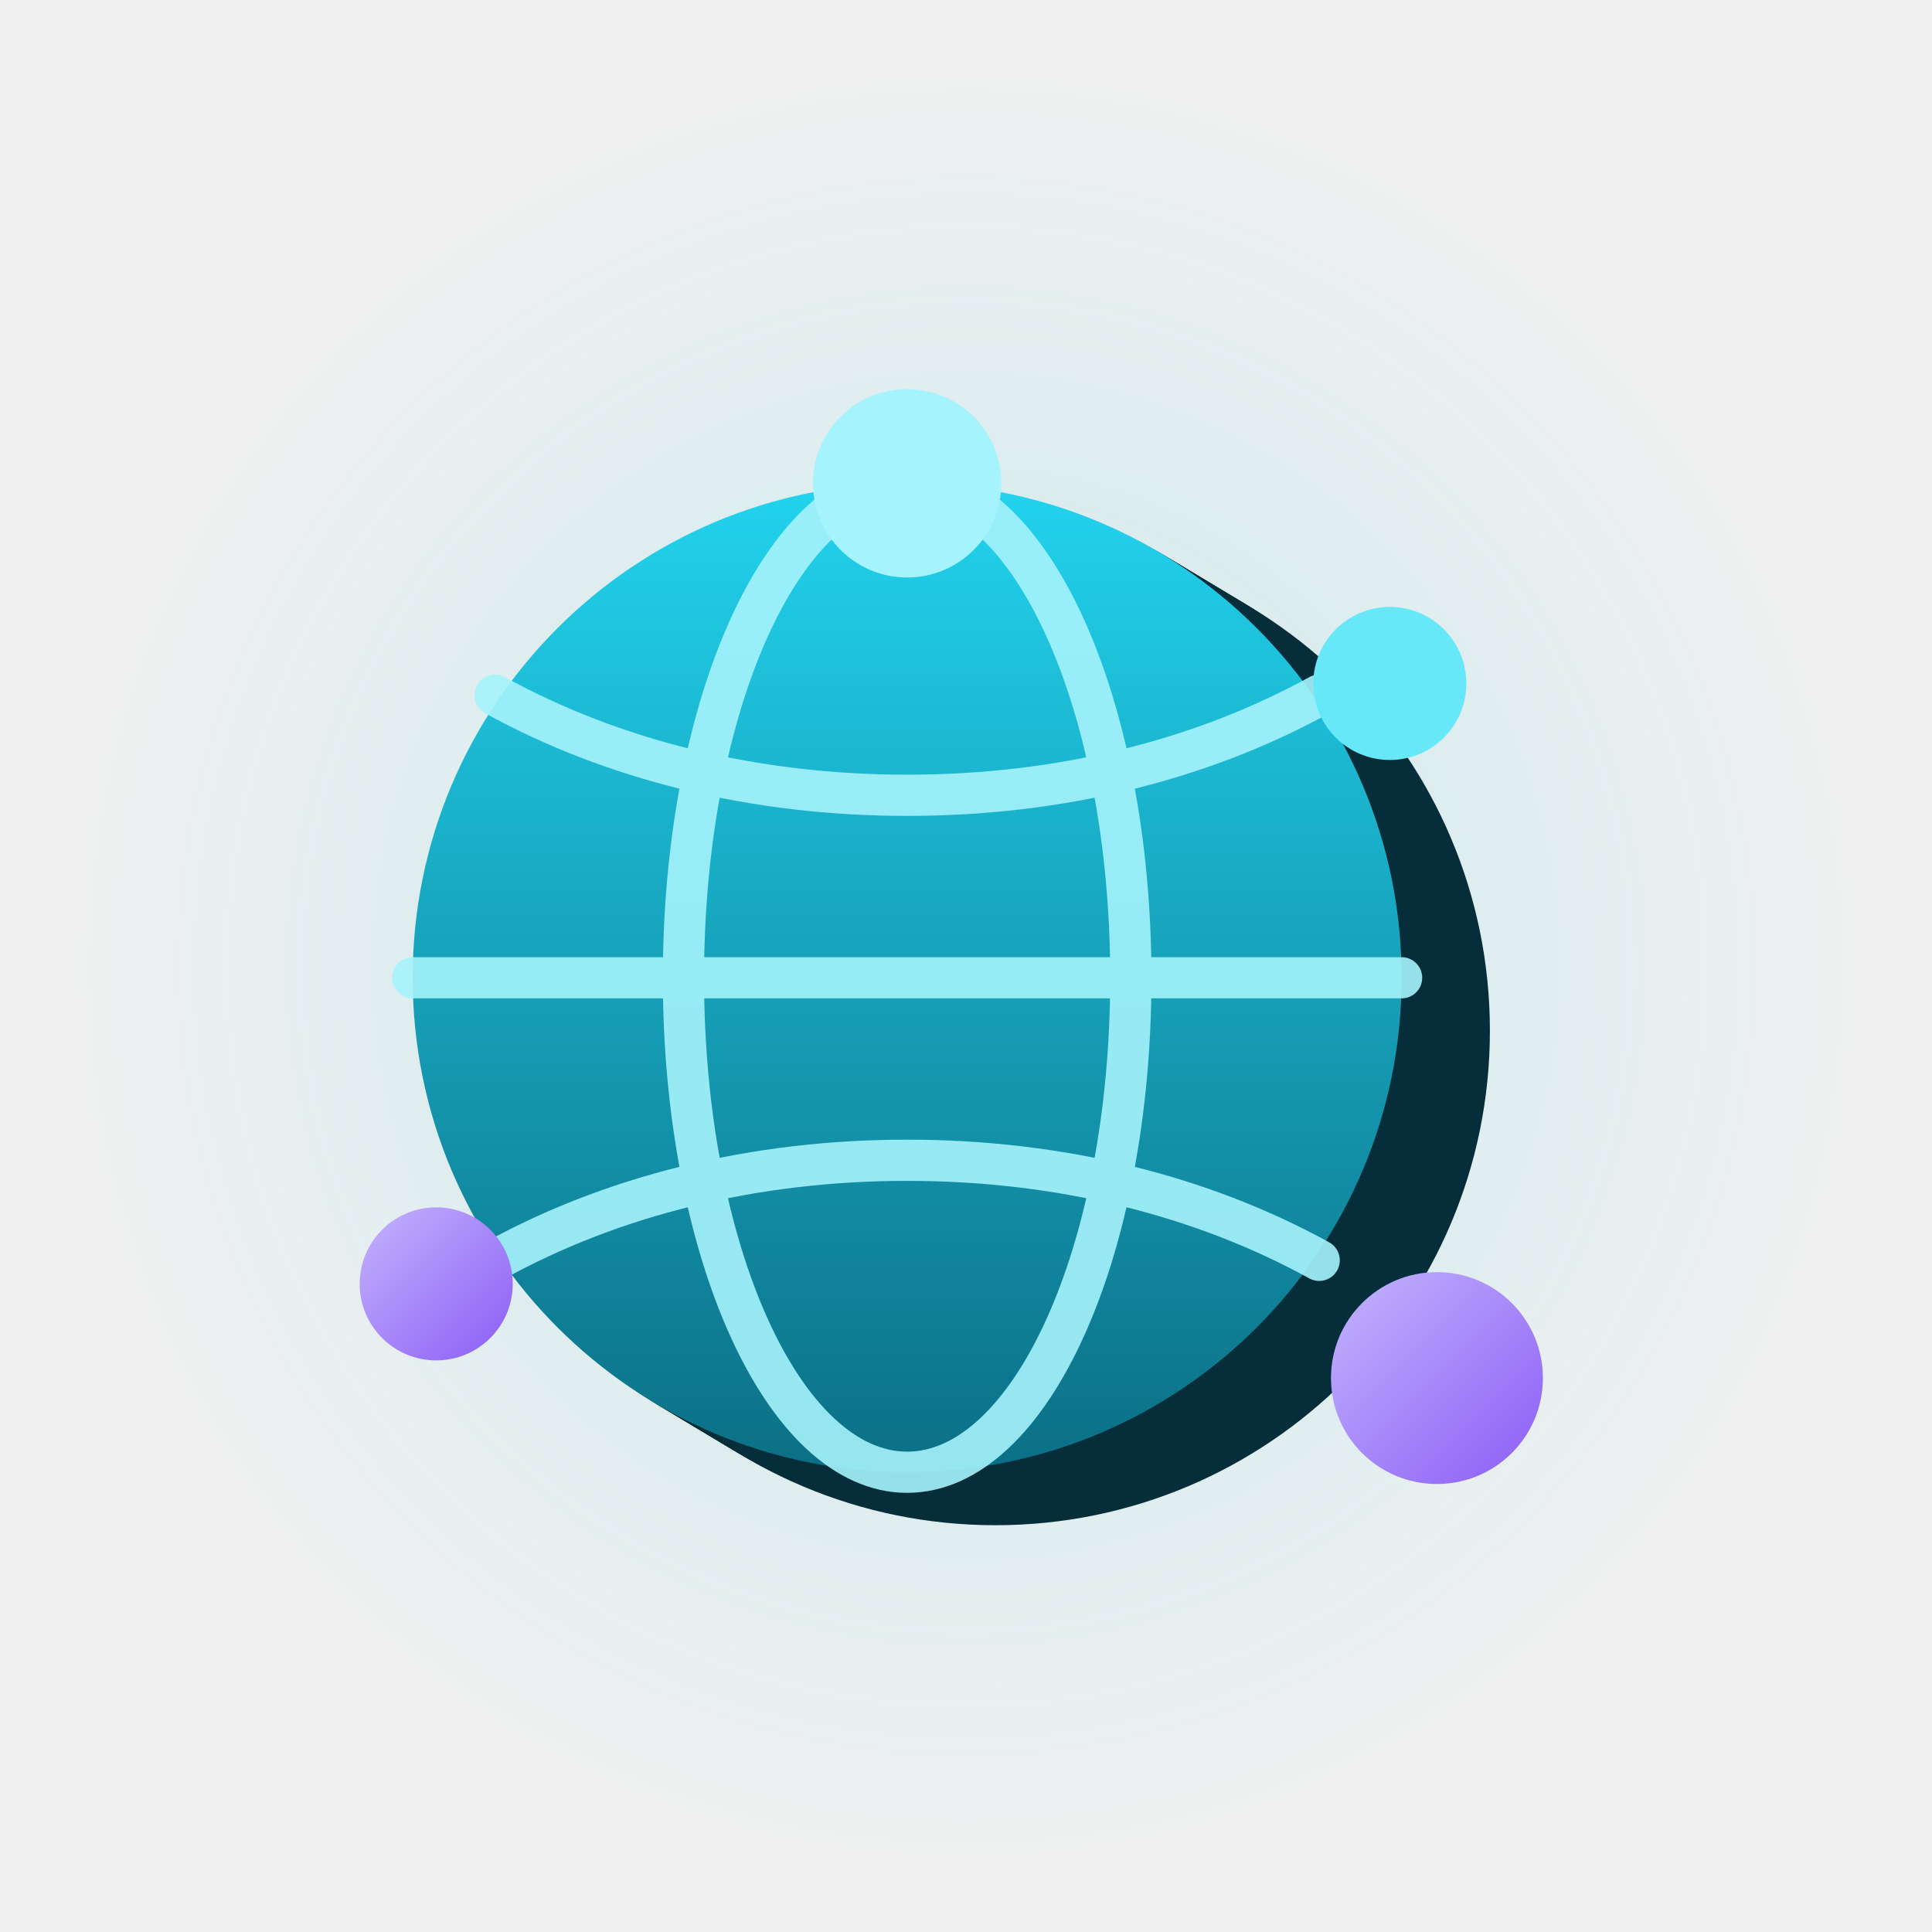
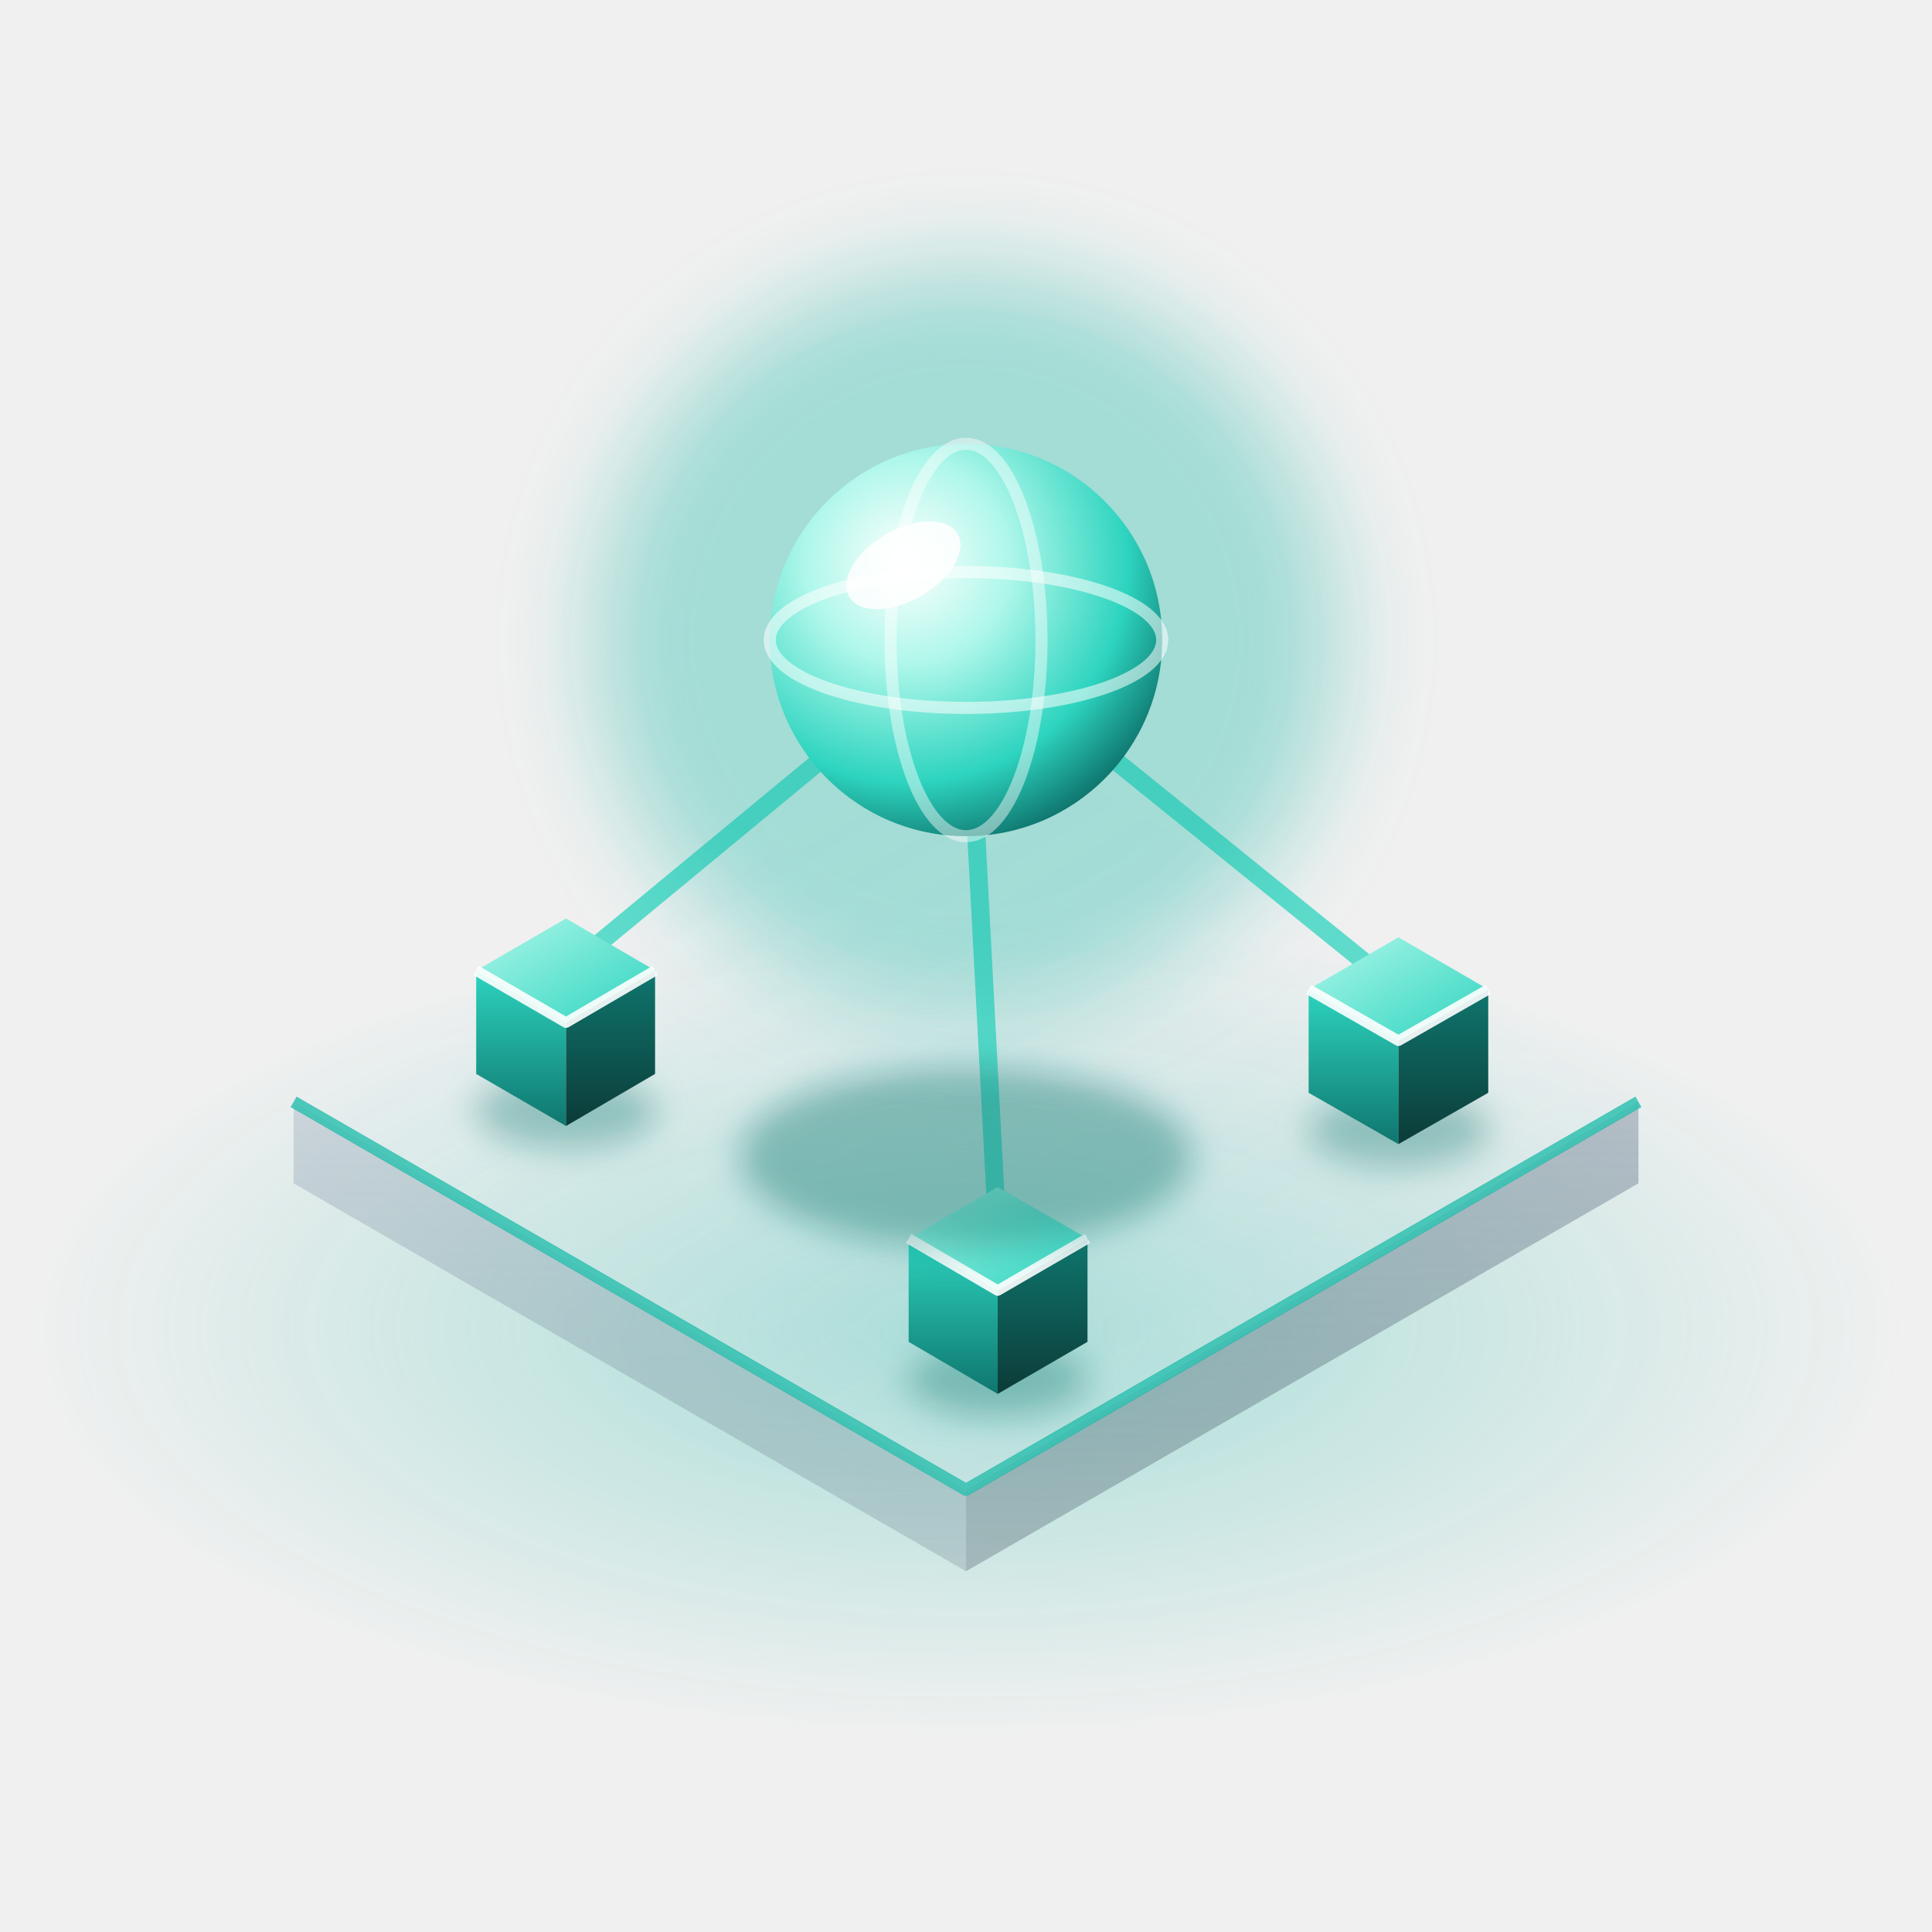
<svg xmlns="http://www.w3.org/2000/svg" viewBox="0 0 256 256" width="256" height="256" fill="none">
  <defs>
-     <linearGradient id="nw-top" x1="0" y1="0" x2="1" y2="1">
-       <stop offset="0" stop-color="#a5f3fc" />
-       <stop offset="1" stop-color="#22d3ee" />
+     <linearGradient id="netd-top" x1="0" y1="0" x2="1" y2="1">
+       <stop offset="0" stop-color="#aef7ea" stop-opacity="1" />
+       <stop offset="1" stop-color="#2dd4bf" stop-opacity="1" />
    </linearGradient>
-     <linearGradient id="nw-face" x1="0" y1="0" x2="0" y2="1">
-       <stop offset="0" stop-color="#22d3ee" />
-       <stop offset="1" stop-color="#0b6f85" />
+     <linearGradient id="netd-left" x1="0" y1="0" x2="0" y2="1">
+       <stop offset="0" stop-color="#2dd4bf" stop-opacity="1" />
+       <stop offset="1" stop-color="#0f766e" stop-opacity="1" />
    </linearGradient>
-     <linearGradient id="nw-side" x1="0" y1="0" x2="0" y2="1">
-       <stop offset="0" stop-color="#0b6f85" />
-       <stop offset="1" stop-color="#052e3a" />
+     <linearGradient id="netd-right" x1="0" y1="0" x2="0" y2="1">
+       <stop offset="0" stop-color="#0f766e" stop-opacity="1" />
+       <stop offset="1" stop-color="#0c3b38" stop-opacity="1" />
    </linearGradient>
-     <linearGradient id="nw-vio" x1="0" y1="0" x2="1" y2="1">
-       <stop offset="0" stop-color="#c4b5fd" />
-       <stop offset="1" stop-color="#8b5cf6" />
+     <linearGradient id="netd-spec" x1="0" y1="0" x2="1" y2="1">
+       <stop offset="0" stop-color="#ffffff" stop-opacity="0.55" />
+       <stop offset="1" stop-color="#ffffff" stop-opacity="0" />
    </linearGradient>
-     <radialGradient id="nw-glow" cx="0.5" cy="0.5" r="0.5">
-       <stop offset="0" stop-color="#0891b2" stop-opacity="0.18" />
-       <stop offset="0.6" stop-color="#22d3ee" stop-opacity="0.08" />
-       <stop offset="1" stop-color="#22d3ee" stop-opacity="0" />
+     <linearGradient id="netd-ptop" x1="0" y1="0" x2="1" y2="1">
+       <stop offset="0" stop-color="#f1f5f9" stop-opacity="0.16" />
+       <stop offset="1" stop-color="#cbd5e1" stop-opacity="0.06" />
+     </linearGradient>
+     <linearGradient id="netd-pleft" x1="0" y1="0" x2="0" y2="1">
+       <stop offset="0" stop-color="#94a3b8" stop-opacity="0.35" />
+       <stop offset="1" stop-color="#475569" stop-opacity="0.2" />
+     </linearGradient>
+     <linearGradient id="netd-pright" x1="0" y1="0" x2="0" y2="1">
+       <stop offset="0" stop-color="#64748b" stop-opacity="0.4" />
+       <stop offset="1" stop-color="#1e293b" stop-opacity="0.25" />
+     </linearGradient>
+     <radialGradient id="netd-halo" cx=".5" cy=".5" r=".5">
+       <stop offset="0" stop-color="#14b8a6" stop-opacity="0.34" />
+       <stop offset="1" stop-color="#14b8a6" stop-opacity="0" />
    </radialGradient>
+     <radialGradient id="netd-orb" cx=".35" cy=".3" r=".75">
+       <stop offset="0" stop-color="#ffffff" />
+       <stop offset=".35" stop-color="#aef7ea" />
+       <stop offset=".75" stop-color="#2dd4bf" />
+       <stop offset="1" stop-color="#0f766e" />
+     </radialGradient>
+     <filter id="netd-blur" x="-50%" y="-50%" width="200%" height="200%">
+       <feGaussianBlur stdDeviation="6" />
+     </filter>
+     <filter id="netd-soft" x="-50%" y="-50%" width="200%" height="200%">
+       <feGaussianBlur stdDeviation="2.2" />
+     </filter>
  </defs>
-   <circle cx="128" cy="128" r="118" fill="url(#nw-glow)" />
-   <g transform="translate(128,128) scale(0.78) translate(-128.0,-128.0)">
-     <g transform="translate(15.00,9.00)">
-       <circle cx="118" cy="130" r="84" fill="#052e3a" />
-     </g>
-     <g transform="translate(14.00,8.40)">
-       <circle cx="118" cy="130" r="84" fill="#052e3a" />
-     </g>
-     <g transform="translate(13.00,7.80)">
-       <circle cx="118" cy="130" r="84" fill="#052e3a" />
-     </g>
-     <g transform="translate(12.00,7.20)">
-       <circle cx="118" cy="130" r="84" fill="#052e3a" />
-     </g>
-     <g transform="translate(11.00,6.60)">
-       <circle cx="118" cy="130" r="84" fill="#052e3a" />
-     </g>
-     <g transform="translate(10.00,6.00)">
-       <circle cx="118" cy="130" r="84" fill="#052e3a" />
-     </g>
-     <g transform="translate(9.00,5.40)">
-       <circle cx="118" cy="130" r="84" fill="#052e3a" />
-     </g>
-     <g transform="translate(8.00,4.80)">
-       <circle cx="118" cy="130" r="84" fill="#052e3a" />
-     </g>
-     <g transform="translate(7.00,4.20)">
-       <circle cx="118" cy="130" r="84" fill="#052e3a" />
-     </g>
-     <g transform="translate(6.00,3.60)">
-       <circle cx="118" cy="130" r="84" fill="#052e3a" />
-     </g>
-     <g transform="translate(5.00,3.00)">
-       <circle cx="118" cy="130" r="84" fill="#052e3a" />
-     </g>
-     <g transform="translate(4.00,2.40)">
-       <circle cx="118" cy="130" r="84" fill="#052e3a" />
-     </g>
-     <g transform="translate(3.00,1.80)">
-       <circle cx="118" cy="130" r="84" fill="#052e3a" />
-     </g>
-     <g transform="translate(2.00,1.20)">
-       <circle cx="118" cy="130" r="84" fill="#052e3a" />
-     </g>
-     <g transform="translate(1.00,0.60)">
-       <circle cx="118" cy="130" r="84" fill="#052e3a" />
-     </g>
-     <circle cx="118" cy="130" r="84" fill="url(#nw-face)" />
-     <g stroke="#a5f3fc" stroke-width="7" fill="none" stroke-linecap="round" opacity="0.9">
-       <path d="M34 130h168" />
-       <ellipse cx="118" cy="130" rx="38" ry="84" />
-       <path d="M48 82c20 11 44 17 70 17s50-6 70-17" />
-       <path d="M48 178c20-11 44-17 70-17s50 6 70 17" />
-     </g>
-     <circle cx="118" cy="46" r="16" fill="#a5f3fc" />
-     <circle cx="38" cy="182" r="13" fill="url(#nw-vio)" />
-     <circle cx="200" cy="80" r="13" fill="#67e8f9" />
-     <circle cx="208" cy="198" r="18" fill="url(#nw-vio)" />
-   </g>
+   <ellipse cx="128" cy="176.0" rx="124" ry="54" fill="url(#netd-halo)" />
+   <polygon points="38.9,156.8 128.0,208.2 128.0,197.4 38.9,146.0" fill="url(#netd-pleft)" />
+   <polygon points="217.1,156.8 128.0,208.2 128.0,197.4 217.1,146.0" fill="url(#netd-pright)" />
+   <polygon points="128.0,94.5 217.1,146.0 128.0,197.4 38.9,146.0" fill="url(#netd-ptop)" />
+   <polyline points="38.9,146.0 128.0,197.4 217.1,146.0" fill="none" stroke="#ffffff" stroke-opacity="0.5" stroke-width="1.4" stroke-linejoin="round" />
+   <polyline points="38.9,146.0 128.0,197.4 217.1,146.0" fill="none" stroke="#14b8a6" stroke-width="1.6" stroke-opacity=".75" stroke-linejoin="round" />
+   <line x1="128.0" y1="84.8" x2="75.0" y2="128.6" stroke="#2dd4bf" stroke-width="2.4" opacity=".75" />
+   <line x1="128.0" y1="84.8" x2="132.2" y2="164.1" stroke="#2dd4bf" stroke-width="2.4" opacity=".75" />
+   <line x1="128.0" y1="84.8" x2="185.3" y2="131.1" stroke="#2dd4bf" stroke-width="2.4" opacity=".75" />
+   <ellipse cx="75.0" cy="147.2" rx="12" ry="5" fill="#0f766e" opacity="0.35" filter="url(#netd-soft)" />
+   <polygon points="63.1,142.3 75.0,149.2 75.0,135.5 63.1,128.6" fill="url(#netd-left)" />
+   <polygon points="86.8,142.3 75.0,149.2 75.0,135.5 86.8,128.6" fill="url(#netd-right)" />
+   <polygon points="75.0,121.7 86.8,128.6 75.0,135.5 63.1,128.6" fill="url(#netd-top)" />
+   <polyline points="63.1,128.6 75.0,135.5 86.8,128.6" fill="none" stroke="#ffffff" stroke-opacity="0.9" stroke-width="1.4" stroke-linejoin="round" />
+   <ellipse cx="132.2" cy="182.8" rx="12" ry="5" fill="#0f766e" opacity="0.35" filter="url(#netd-soft)" />
+   <polygon points="120.4,177.8 132.2,184.7 132.2,171.0 120.4,164.1" fill="url(#netd-left)" />
+   <polygon points="144.1,177.8 132.2,184.7 132.2,171.0 144.1,164.1" fill="url(#netd-right)" />
+   <polygon points="132.2,157.3 144.1,164.1 132.2,171.0 120.4,164.1" fill="url(#netd-top)" />
+   <polyline points="120.4,164.1 132.2,171.0 144.1,164.1" fill="none" stroke="#ffffff" stroke-opacity="0.9" stroke-width="1.4" stroke-linejoin="round" />
+   <ellipse cx="185.3" cy="149.7" rx="12" ry="5" fill="#0f766e" opacity="0.35" filter="url(#netd-soft)" />
+   <polygon points="173.4,144.8 185.3,151.6 185.3,137.9 173.4,131.1" fill="url(#netd-left)" />
+   <polygon points="197.2,144.8 185.3,151.6 185.3,137.9 197.2,131.1" fill="url(#netd-right)" />
+   <polygon points="185.3,124.2 197.2,131.1 185.3,137.9 173.4,131.1" fill="url(#netd-top)" />
+   <polyline points="173.4,131.1 185.3,137.9 197.2,131.1" fill="none" stroke="#ffffff" stroke-opacity="0.9" stroke-width="1.4" stroke-linejoin="round" />
+   <ellipse cx="128.0" cy="153.3" rx="30" ry="12" fill="#0f766e" opacity="0.4" filter="url(#netd-soft)" />
+   <circle cx="128.0" cy="84.8" r="49.4" fill="#14b8a6" opacity=".35" filter="url(#netd-blur)" />
+   <circle cx="128.0" cy="84.8" r="26.0" fill="url(#netd-orb)" />
+   <ellipse cx="119.7" cy="74.9" rx="8.3" ry="4.7" fill="#fff" opacity=".85" transform="rotate(-30 119.7 74.9)" />
+   <ellipse cx="128.0" cy="84.8" rx="26" ry="9" fill="none" stroke="#fff" stroke-opacity=".55" stroke-width="1.6" />
+   <ellipse cx="128.0" cy="84.8" rx="10" ry="26" fill="none" stroke="#fff" stroke-opacity=".45" stroke-width="1.6" />
</svg>
